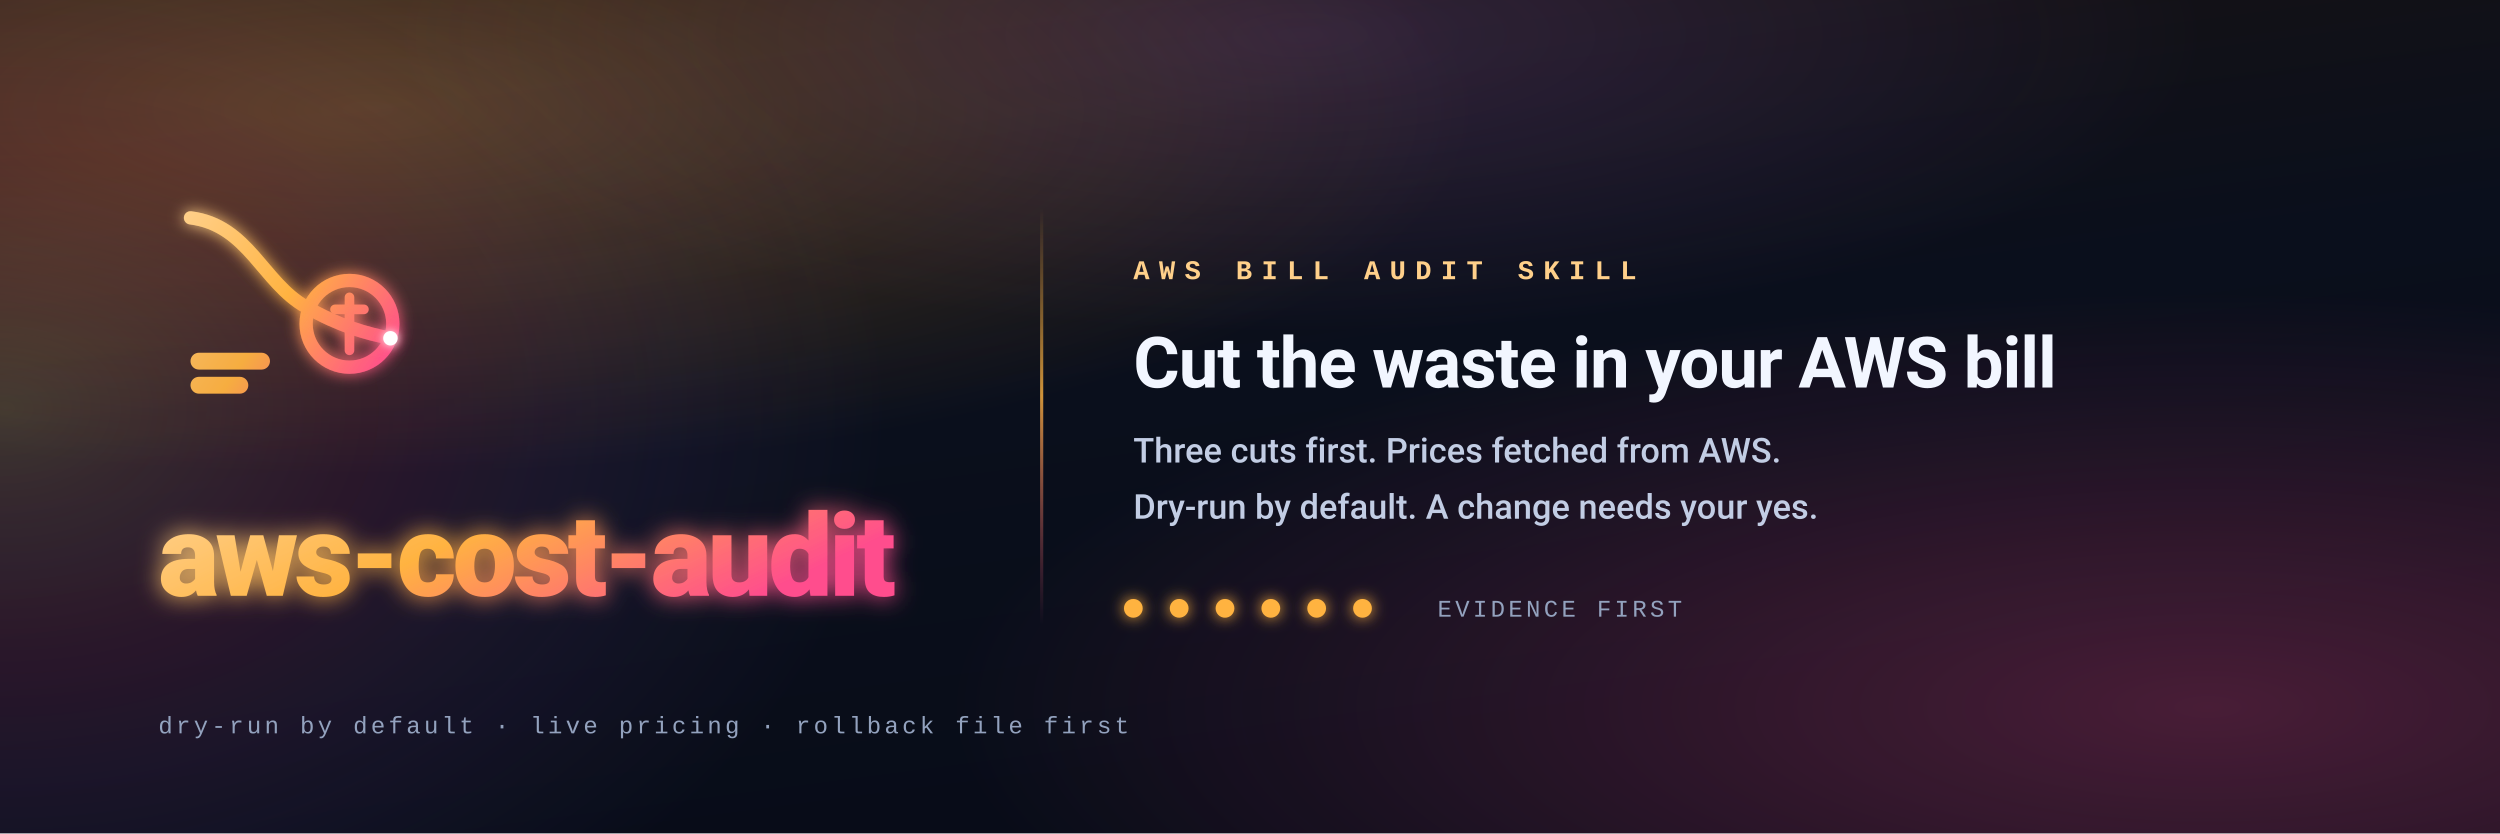
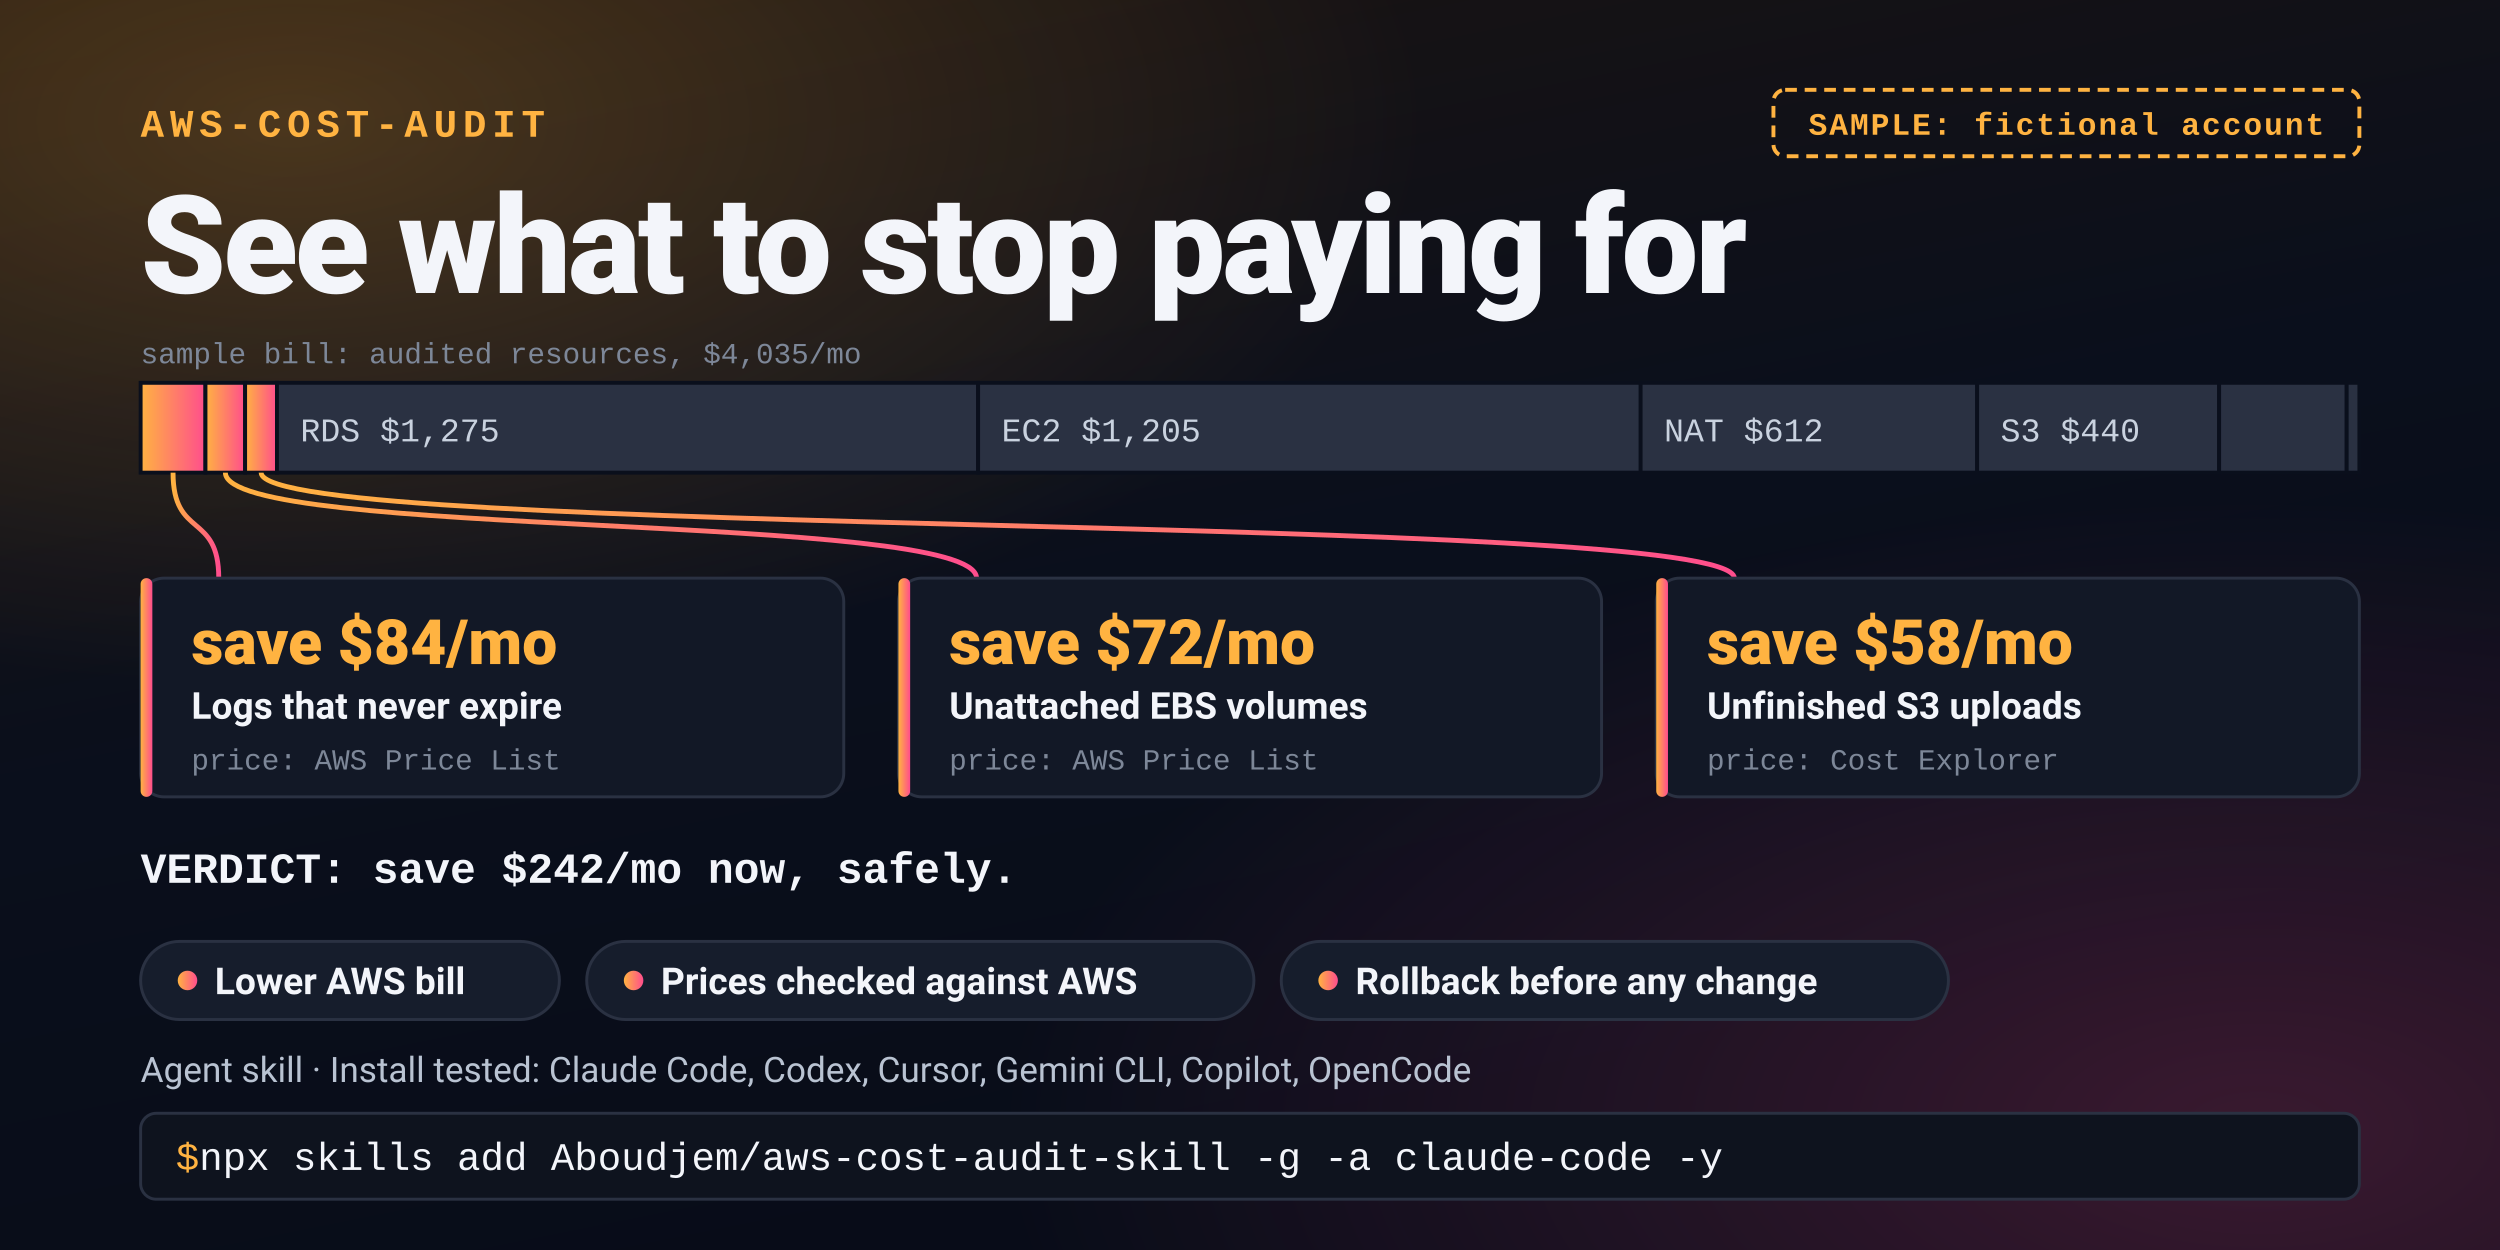
- <svg xmlns="http://www.w3.org/2000/svg" viewBox="0 0 1200 400" fill="none" role="img" aria-label="aws-cost-audit, an AWS bill audit skill: a savings plan you can check">
+ <svg xmlns="http://www.w3.org/2000/svg" viewBox="0 0 1280 640" width="1280" height="640" fill="none" role="img" aria-label="aws-cost-audit: See what to stop paying for. A sample AWS bill split by service, with three cuts pulled out, each with its price source.">
  <defs>
-     <linearGradient id="aw-ground" x1="0" y1="0" x2="0.4" y2="1">
-       <stop offset="0%" stop-color="#1C1410" />
-       <stop offset="55%" stop-color="#0A0F1C" />
-       <stop offset="100%" stop-color="#080C18" />
+     <linearGradient id="g" x1="0" y1="0" x2="0.4" y2="1">
+       <stop offset="0" stop-color="#1C1410" />
+       <stop offset="0.55" stop-color="#0A0F1C" />
+       <stop offset="1" stop-color="#080C18" />
    </linearGradient>
-     <radialGradient id="aw-bloomA" cx="0.15" cy="0.13" r="0.44">
-       <stop offset="0%" stop-color="#FFB341" stop-opacity="0.26" />
-       <stop offset="100%" stop-color="#FFB341" stop-opacity="0" />
+     <radialGradient id="ga" cx="0.12" cy="0.1" r="0.45">
+       <stop offset="0" stop-color="#FFB341" stop-opacity="0.22" />
+       <stop offset="1" stop-color="#FFB341" stop-opacity="0" />
    </radialGradient>
-     <radialGradient id="aw-bloomB" cx="0.88" cy="0.85" r="0.50">
-       <stop offset="0%" stop-color="#FF4D8D" stop-opacity="0.26" />
-       <stop offset="100%" stop-color="#FF4D8D" stop-opacity="0" />
+     <radialGradient id="gb" cx="0.9" cy="0.9" r="0.5">
+       <stop offset="0" stop-color="#FF4D8D" stop-opacity="0.2" />
+       <stop offset="1" stop-color="#FF4D8D" stop-opacity="0" />
    </radialGradient>
-     <radialGradient id="aw-bloomC" cx="0.52" cy="0.04" r="0.36">
-       <stop offset="0%" stop-color="#C77DFF" stop-opacity="0.16" />
-       <stop offset="100%" stop-color="#C77DFF" stop-opacity="0" />
-     </radialGradient>
-     <radialGradient id="aw-wash" cx="0.5" cy="0.5" r="0.5">
-       <stop offset="0%" stop-color="#FFD08A" stop-opacity="0.20" />
-       <stop offset="42%" stop-color="#FF4D8D" stop-opacity="0.124" />
-       <stop offset="76%" stop-color="#C77DFF" stop-opacity="0.046" />
-       <stop offset="100%" stop-color="#C77DFF" stop-opacity="0" />
-     </radialGradient>
-     <clipPath id="aw-frame">
-       <rect width="1200" height="400" />
-     </clipPath>
-     <linearGradient id="aw-rule" gradientUnits="userSpaceOnUse" x1="500" y1="100" x2="500" y2="300">
-       <stop offset="0%" stop-color="#FFB341" stop-opacity="0" />
-       <stop offset="45%" stop-color="#FFB341" stop-opacity="0.8" />
-       <stop offset="100%" stop-color="#FF4D8D" stop-opacity="0" />
+     <linearGradient id="ink" x1="0" y1="0" x2="1" y2="0">
+       <stop offset="0" stop-color="#FFB341" />
+       <stop offset="1" stop-color="#FF4D8D" />
    </linearGradient>
-     <linearGradient id="aw-ink" gradientUnits="userSpaceOnUse" x1="40" y1="76" x2="216" y2="196">
-       <stop class="awk1" offset="0%" stop-color="#FFD08A" />
-       <stop class="awk2" offset="52%" stop-color="#FFB341" />
-       <stop class="awk3" offset="100%" stop-color="#FF4D8D" />
-     </linearGradient>
-     <filter id="aw-glow" x="-45%" y="-45%" width="190%" height="190%">
-       <feGaussianBlur stdDeviation="6.0" result="b" />
-       <feMerge>
-         <feMergeNode in="b" />
-         <feMergeNode in="SourceGraphic" />
-       </feMerge>
-     </filter>
-     <filter id="aw-glow-sm" x="-150%" y="-150%" width="400%" height="400%">
-       <feGaussianBlur stdDeviation="3.6" result="b" />
-       <feMerge>
-         <feMergeNode in="b" />
-         <feMergeNode in="SourceGraphic" />
-       </feMerge>
-     </filter>
-     <clipPath id="aw-b1">
-       <rect class="awb1" x="44" y="196" width="66" height="14" />
-     </clipPath>
-     <clipPath id="aw-b2">
-       <rect class="awb2" x="44" y="216" width="48" height="14" />
-     </clipPath>
-     <linearGradient id="aw-word" x1="0" y1="0" x2="1" y2="0.25">
-       <stop class="awk1" offset="0%" stop-color="#FFD08A" />
-       <stop class="awk2" offset="46%" stop-color="#FFB341" />
-       <stop class="awk3" offset="100%" stop-color="#FF4D8D" />
-     </linearGradient>
-     <linearGradient id="aw-sheen" x1="0" y1="0" x2="1" y2="0">
-       <stop offset="0%" stop-color="#FFFFFF" stop-opacity="0" />
-       <stop offset="50%" stop-color="#FFFFFF" stop-opacity="0.62" />
-       <stop offset="100%" stop-color="#FFFFFF" stop-opacity="0" />
-     </linearGradient>
-     <clipPath id="aw-wordclip">
-       <text x="76" y="286" font-family="system-ui, -apple-system, 'Segoe UI', Roboto, 'Helvetica Neue', Arial, sans-serif" font-size="55" font-weight="800" letter-spacing="-1.9">aws-cost-audit</text>
-     </clipPath>
  </defs>
-   <style>
-     .disp { font-family: system-ui, -apple-system, 'Segoe UI', Roboto, 'Helvetica Neue', Arial, sans-serif; }
-     .mono { font-family: ui-monospace, SFMono-Regular, 'SF Mono', Menlo, Consolas, 'Liberation Mono', monospace; }
-     .eyebrow { font-size: 13px; font-weight: 600; letter-spacing: 4.5px; fill: #FFD08A; }
-     .head    { font-size: 34px; font-weight: 700; fill: #F2F6FF; letter-spacing: -0.5px; }
-     .sub     { font-size: 16.5px; font-weight: 500; fill: #C2CDE4; }
-     .tag     { font-size: 11.5px; letter-spacing: 1.6px; fill: #93A2BE; }
-     .chip    { font-size: 11.5px; letter-spacing: 1.2px; fill: #C2CDE4; }
-     @keyframes aw-breathe { 0%,100% { opacity:0.62; } 50% { opacity:1; } }
-     .awbloom { animation: aw-breathe 11s ease-in-out infinite; }
-     @keyframes aw-sweep { 0% { transform: translateX(-360px); } 100% { transform: translateX(1560px); } }
-     .awwash { animation: aw-sweep 17s cubic-bezier(.5,0,.5,1) infinite; }
-     @keyframes aw-sheen { 0% { transform: translateX(0); } 15%,100% { transform: translateX(252px); } }
-     .awsheen { animation: aw-sheen 8.5s cubic-bezier(.4,0,.3,1) infinite; }
-     @keyframes aw-pip { 0%,100% { opacity: 0.5; } 50% { opacity: 1; } }
-     .awp1 { animation: aw-pip 5s ease-in-out infinite 0.0s; }
-     .awp2 { animation: aw-pip 5s ease-in-out infinite 0.35s; }
-     .awp3 { animation: aw-pip 5s ease-in-out infinite 0.7s; }
-     .awp4 { animation: aw-pip 5s ease-in-out infinite 1.05s; }
-     .awp5 { animation: aw-pip 5s ease-in-out infinite 1.4s; }
-     .awp6 { animation: aw-pip 5s ease-in-out infinite 1.75s; }
-     @keyframes aw-draw { 0% { stroke-dashoffset: 1000; } 40%,88% { stroke-dashoffset: 0; } 100% { stroke-dashoffset: 1000; } }
-     .awcurve { stroke-dasharray: 1000; animation: aw-draw 7s linear infinite; }
-     @keyframes aw-b1 { 0%,40% { width: 66px; } 88%,100% { width: 22px; } }
-     @keyframes aw-b2 { 0%,46% { width: 48px; } 88%,100% { width: 14px; } }
-     .awb1 { animation: aw-b1 7s steps(6, end) infinite; }
-     .awb2 { animation: aw-b2 7s steps(6, end) infinite; }
-     @keyframes aw-coin { 0%,100% { opacity: 0.55; } 50% { opacity: 1; } }
-     .awcoin { animation: aw-coin 7s ease-in-out infinite; }
-     @keyframes aw-k1 { 0%,100% { stop-color:#FFD08A; } 50% { stop-color:#FFB341; } }
-     @keyframes aw-k2 { 0%,100% { stop-color:#FFB341; } 50% { stop-color:#FF9A4D; } }
-     @keyframes aw-k3 { 0%,100% { stop-color:#FF4D8D; } 50% { stop-color:#FF7A3D; } }
-     .awk1 { animation: aw-k1 15s ease-in-out infinite; }
-     .awk2 { animation: aw-k2 15s ease-in-out infinite; }
-     .awk3 { animation: aw-k3 15s ease-in-out infinite; }
-     @media (prefers-reduced-motion: reduce) { * { animation: none !important; } }
-   </style>
-   <rect width="1200" height="400" fill="url(#aw-ground)" />
-   <g class="awbloom">
-     <rect width="1200" height="400" fill="url(#aw-bloomA)" />
-     <rect width="1200" height="400" fill="url(#aw-bloomB)" />
-     <rect width="1200" height="400" fill="url(#aw-bloomC)" />
+   <rect width="1280" height="640" fill="url(#g)" />
+   <rect width="1280" height="640" fill="url(#ga)" />
+   <rect width="1280" height="640" fill="url(#gb)" />
+   <text x="72" y="70" font-family="ui-monospace, SFMono-Regular, 'SF Mono', Menlo, Consolas, 'Liberation Mono', monospace" font-size="20" font-weight="700" letter-spacing="3" fill="#FFB341">AWS-COST-AUDIT</text>
+   <g transform="translate(908,46)">
+     <rect width="300" height="34" rx="6" fill="none" stroke="#FFB341" stroke-width="2" stroke-dasharray="6 4" />
+     <text x="150.0" y="23" text-anchor="middle" font-family="ui-monospace, SFMono-Regular, 'SF Mono', Menlo, Consolas, 'Liberation Mono', monospace" font-size="16" font-weight="700" letter-spacing="1" fill="#FFB341">SAMPLE: fictional account</text>
  </g>
-   <g clip-path="url(#aw-frame)">
-     <g transform="translate(0,196)">
-       <ellipse class="awwash" cx="0" cy="0" rx="430" ry="300" fill="url(#aw-wash)" />
-     </g>
+   <text x="72" y="150" font-family="system-ui, -apple-system, 'Segoe UI', Roboto, 'Helvetica Neue', Arial, sans-serif" font-size="70" font-weight="800" letter-spacing="-1.5" fill="#F3F5FA">See what to stop paying for</text>
+   <text x="72" y="186" font-family="ui-monospace, SFMono-Regular, 'SF Mono', Menlo, Consolas, 'Liberation Mono', monospace" font-size="15" fill="#7D8798">sample bill: audited resources, $4,035/mo</text>
+   <rect x="72.0" y="196" width="33.2" height="46" fill="url(#ink)" stroke="#0A0F1C" stroke-width="2" />
+   <rect x="105.2" y="196" width="20.3" height="46" fill="url(#ink)" stroke="#0A0F1C" stroke-width="2" />
+   <rect x="125.5" y="196" width="16.3" height="46" fill="url(#ink)" stroke="#0A0F1C" stroke-width="2" />
+   <rect x="141.8" y="196" width="359.0" height="46" fill="#2A3142" stroke="#0A0F1C" stroke-width="2" />
+   <text x="153.8" y="226" font-family="ui-monospace, SFMono-Regular, 'SF Mono', Menlo, Consolas, 'Liberation Mono', monospace" font-size="17" fill="#C9D2DF">RDS $1,275</text>
+   <rect x="500.8" y="196" width="339.3" height="46" fill="#2A3142" stroke="#0A0F1C" stroke-width="2" />
+   <text x="512.8" y="226" font-family="ui-monospace, SFMono-Regular, 'SF Mono', Menlo, Consolas, 'Liberation Mono', monospace" font-size="17" fill="#C9D2DF">EC2 $1,205</text>
+   <rect x="840.0" y="196" width="172.3" height="46" fill="#2A3142" stroke="#0A0F1C" stroke-width="2" />
+   <text x="852.0" y="226" font-family="ui-monospace, SFMono-Regular, 'SF Mono', Menlo, Consolas, 'Liberation Mono', monospace" font-size="17" fill="#C9D2DF">NAT $612</text>
+   <rect x="1012.3" y="196" width="123.9" height="46" fill="#2A3142" stroke="#0A0F1C" stroke-width="2" />
+   <text x="1024.3" y="226" font-family="ui-monospace, SFMono-Regular, 'SF Mono', Menlo, Consolas, 'Liberation Mono', monospace" font-size="17" fill="#C9D2DF">S3 $440</text>
+   <rect x="1136.2" y="196" width="65.3" height="46" fill="#2A3142" stroke="#0A0F1C" stroke-width="2" />
+   <rect x="1201.5" y="196" width="6.5" height="46" fill="#2A3142" stroke="#0A0F1C" stroke-width="2" />
+   <path d="M88.6 242 C88.6 276, 112.0 262, 112.0 296" stroke="url(#ink)" stroke-width="2.5" fill="none" />
+   <rect x="72.0" y="296" width="360.0" height="112" rx="12" fill="#121826" stroke="#2A3142" stroke-width="1.5" />
+   <rect x="72.0" y="296" width="6" height="112" rx="3" fill="url(#ink)" />
+   <text x="98.0" y="340" font-family="system-ui, -apple-system, 'Segoe UI', Roboto, 'Helvetica Neue', Arial, sans-serif" font-size="32" font-weight="800" fill="#FFB341">save $84/mo</text>
+   <text x="98.0" y="368" font-family="system-ui, -apple-system, 'Segoe UI', Roboto, 'Helvetica Neue', Arial, sans-serif" font-size="19" font-weight="600" fill="#F3F5FA">Logs that never expire</text>
+   <text x="98.0" y="394" font-family="ui-monospace, SFMono-Regular, 'SF Mono', Menlo, Consolas, 'Liberation Mono', monospace" font-size="15" fill="#7D8798">price: AWS Price List</text>
+   <path d="M115.4 242 C115.4 276, 500.0 262, 500.0 296" stroke="url(#ink)" stroke-width="2.5" fill="none" />
+   <rect x="460.0" y="296" width="360.0" height="112" rx="12" fill="#121826" stroke="#2A3142" stroke-width="1.5" />
+   <rect x="460.0" y="296" width="6" height="112" rx="3" fill="url(#ink)" />
+   <text x="486.0" y="340" font-family="system-ui, -apple-system, 'Segoe UI', Roboto, 'Helvetica Neue', Arial, sans-serif" font-size="32" font-weight="800" fill="#FFB341">save $72/mo</text>
+   <text x="486.0" y="368" font-family="system-ui, -apple-system, 'Segoe UI', Roboto, 'Helvetica Neue', Arial, sans-serif" font-size="19" font-weight="600" fill="#F3F5FA">Unattached EBS volumes</text>
+   <text x="486.0" y="394" font-family="ui-monospace, SFMono-Regular, 'SF Mono', Menlo, Consolas, 'Liberation Mono', monospace" font-size="15" fill="#7D8798">price: AWS Price List</text>
+   <path d="M133.7 242 C133.7 276, 888.0 262, 888.0 296" stroke="url(#ink)" stroke-width="2.5" fill="none" />
+   <rect x="848.0" y="296" width="360.0" height="112" rx="12" fill="#121826" stroke="#2A3142" stroke-width="1.5" />
+   <rect x="848.0" y="296" width="6" height="112" rx="3" fill="url(#ink)" />
+   <text x="874.0" y="340" font-family="system-ui, -apple-system, 'Segoe UI', Roboto, 'Helvetica Neue', Arial, sans-serif" font-size="32" font-weight="800" fill="#FFB341">save $58/mo</text>
+   <text x="874.0" y="368" font-family="system-ui, -apple-system, 'Segoe UI', Roboto, 'Helvetica Neue', Arial, sans-serif" font-size="19" font-weight="600" fill="#F3F5FA">Unfinished S3 uploads</text>
+   <text x="874.0" y="394" font-family="ui-monospace, SFMono-Regular, 'SF Mono', Menlo, Consolas, 'Liberation Mono', monospace" font-size="15" fill="#7D8798">price: Cost Explorer</text>
+   <text x="72" y="452" font-family="ui-monospace, SFMono-Regular, 'SF Mono', Menlo, Consolas, 'Liberation Mono', monospace" font-size="22" font-weight="700" fill="#F3F5FA">VERDICT: save $242/mo now, safely.</text>
+   <g transform="translate(72.0,482)">
+     <rect width="214.4" height="40" rx="20" fill="#161D2C" stroke="#2A3142" stroke-width="1.5" />
+     <circle cx="24" cy="20" r="5" fill="url(#ink)" />
+     <text x="38" y="27" font-family="system-ui, -apple-system, 'Segoe UI', Roboto, 'Helvetica Neue', Arial, sans-serif" font-size="19" font-weight="600" fill="#F3F5FA">Lower AWS bill</text>
  </g>
-   <g transform="translate(66,56) scale(0.5781)">
-     <g opacity="0.32">
-       <circle cx="176" cy="172" r="36" fill="none" stroke="url(#aw-ink)" stroke-width="11" />
-       <path d="M44 84 C92 90, 104 138, 140 158 C168 174, 190 180, 210 184" fill="none" stroke="url(#aw-ink)" stroke-width="11" stroke-linecap="round" />
-     </g>
-     <g class="awcoin" filter="url(#aw-glow)">
-       <circle cx="176" cy="172" r="36" fill="none" stroke="url(#aw-ink)" stroke-width="11" />
-       <path d="M176 150 V194 M164 160 H188" stroke="url(#aw-ink)" stroke-width="8" stroke-linecap="round" fill="none" />
-     </g>
-     <g filter="url(#aw-glow)">
-       <path class="awcurve" d="M44 84 C92 90, 104 138, 140 158 C168 174, 190 180, 210 184" pathLength="1000" fill="none" stroke="url(#aw-ink)" stroke-width="11" stroke-linecap="round" />
-     </g>
-     <g transform="translate(210,184)">
-       <g filter="url(#aw-glow-sm)">
-         <circle r="6" fill="#FFFFFF" />
-       </g>
-     </g>
-     <g fill="url(#aw-ink)" opacity="0.95">
-       <g clip-path="url(#aw-b1)">
-         <rect x="44" y="196" width="66" height="14" rx="7" />
-       </g>
-       <g clip-path="url(#aw-b2)">
-         <rect x="44" y="216" width="48" height="14" rx="7" />
-       </g>
-     </g>
+   <g transform="translate(300.4,482)">
+     <rect width="341.6" height="40" rx="20" fill="#161D2C" stroke="#2A3142" stroke-width="1.5" />
+     <circle cx="24" cy="20" r="5" fill="url(#ink)" />
+     <text x="38" y="27" font-family="system-ui, -apple-system, 'Segoe UI', Roboto, 'Helvetica Neue', Arial, sans-serif" font-size="19" font-weight="600" fill="#F3F5FA">Prices checked against AWS</text>
  </g>
-   <g filter="url(#aw-glow)">
-     <text class="disp" x="76" y="286" font-size="55" font-weight="800" letter-spacing="-1.9" fill="url(#aw-word)">aws-cost-audit</text>
+   <g transform="translate(656.0,482)">
+     <rect width="341.6" height="40" rx="20" fill="#161D2C" stroke="#2A3142" stroke-width="1.5" />
+     <circle cx="24" cy="20" r="5" fill="url(#ink)" />
+     <text x="38" y="27" font-family="system-ui, -apple-system, 'Segoe UI', Roboto, 'Helvetica Neue', Arial, sans-serif" font-size="19" font-weight="600" fill="#F3F5FA">Rollback before any change</text>
  </g>
-   <g clip-path="url(#aw-wordclip)">
-     <g transform="skewX(-18)">
-       <rect class="awsheen" x="15" y="231" width="25" height="74" fill="url(#aw-sheen)" opacity="0.45" />
-     </g>
-   </g>
-   <line x1="500" y1="100" x2="500" y2="300" stroke="url(#aw-rule)" stroke-width="1.5" />
-   <g transform="translate(544,0)">
-     <text class="mono eyebrow" x="0" y="134">AWS BILL AUDIT SKILL</text>
-     <text class="disp head" x="0" y="186">Cut the waste in your AWS bill</text>
-     <text class="disp sub" x="0" y="222">Three cuts first. Prices fetched from AWS.</text>
-     <text class="disp sub" x="0" y="249">Dry-run by default. A change needs your yes.</text>
-     <g transform="translate(0,292)">
-       <g class="awp1">
-         <circle cx="0" cy="0" r="4.5" fill="#FFB341" filter="url(#aw-glow-sm)" />
-       </g>
-       <g class="awp2">
-         <circle cx="22" cy="0" r="4.5" fill="#FFB341" filter="url(#aw-glow-sm)" />
-       </g>
-       <g class="awp3">
-         <circle cx="44" cy="0" r="4.5" fill="#FFB341" filter="url(#aw-glow-sm)" />
-       </g>
-       <g class="awp4">
-         <circle cx="66" cy="0" r="4.5" fill="#FFB341" filter="url(#aw-glow-sm)" />
-       </g>
-       <g class="awp5">
-         <circle cx="88" cy="0" r="4.5" fill="#FFB341" filter="url(#aw-glow-sm)" />
-       </g>
-       <g class="awp6">
-         <circle cx="110" cy="0" r="4.5" fill="#FFB341" filter="url(#aw-glow-sm)" />
-       </g>
-       <text class="mono tag" x="146" y="4">EVIDENCE FIRST</text>
-     </g>
-   </g>
-   <text class="mono tag" x="76" y="352">dry-run by default  ·  live pricing  ·  rollback file first</text>
+   <text x="72" y="554" font-family="system-ui, -apple-system, 'Segoe UI', Roboto, 'Helvetica Neue', Arial, sans-serif" font-size="18" fill="#B9C3D2">Agent skill · Install tested: Claude Code, Codex, Cursor, Gemini CLI, Copilot, OpenCode</text>
+   <rect x="72" y="570" width="1136" height="44" rx="8" fill="#0E131E" stroke="#2A3142" stroke-width="1.5" />
+   <text x="90" y="599" font-family="ui-monospace, SFMono-Regular, 'SF Mono', Menlo, Consolas, 'Liberation Mono', monospace" font-size="20" fill="#F3F5FA">
+     <tspan fill="#FFB341">$ </tspan>npx skills add Aboudjem/aws-cost-audit-skill -g -a claude-code -y</text>
</svg>
